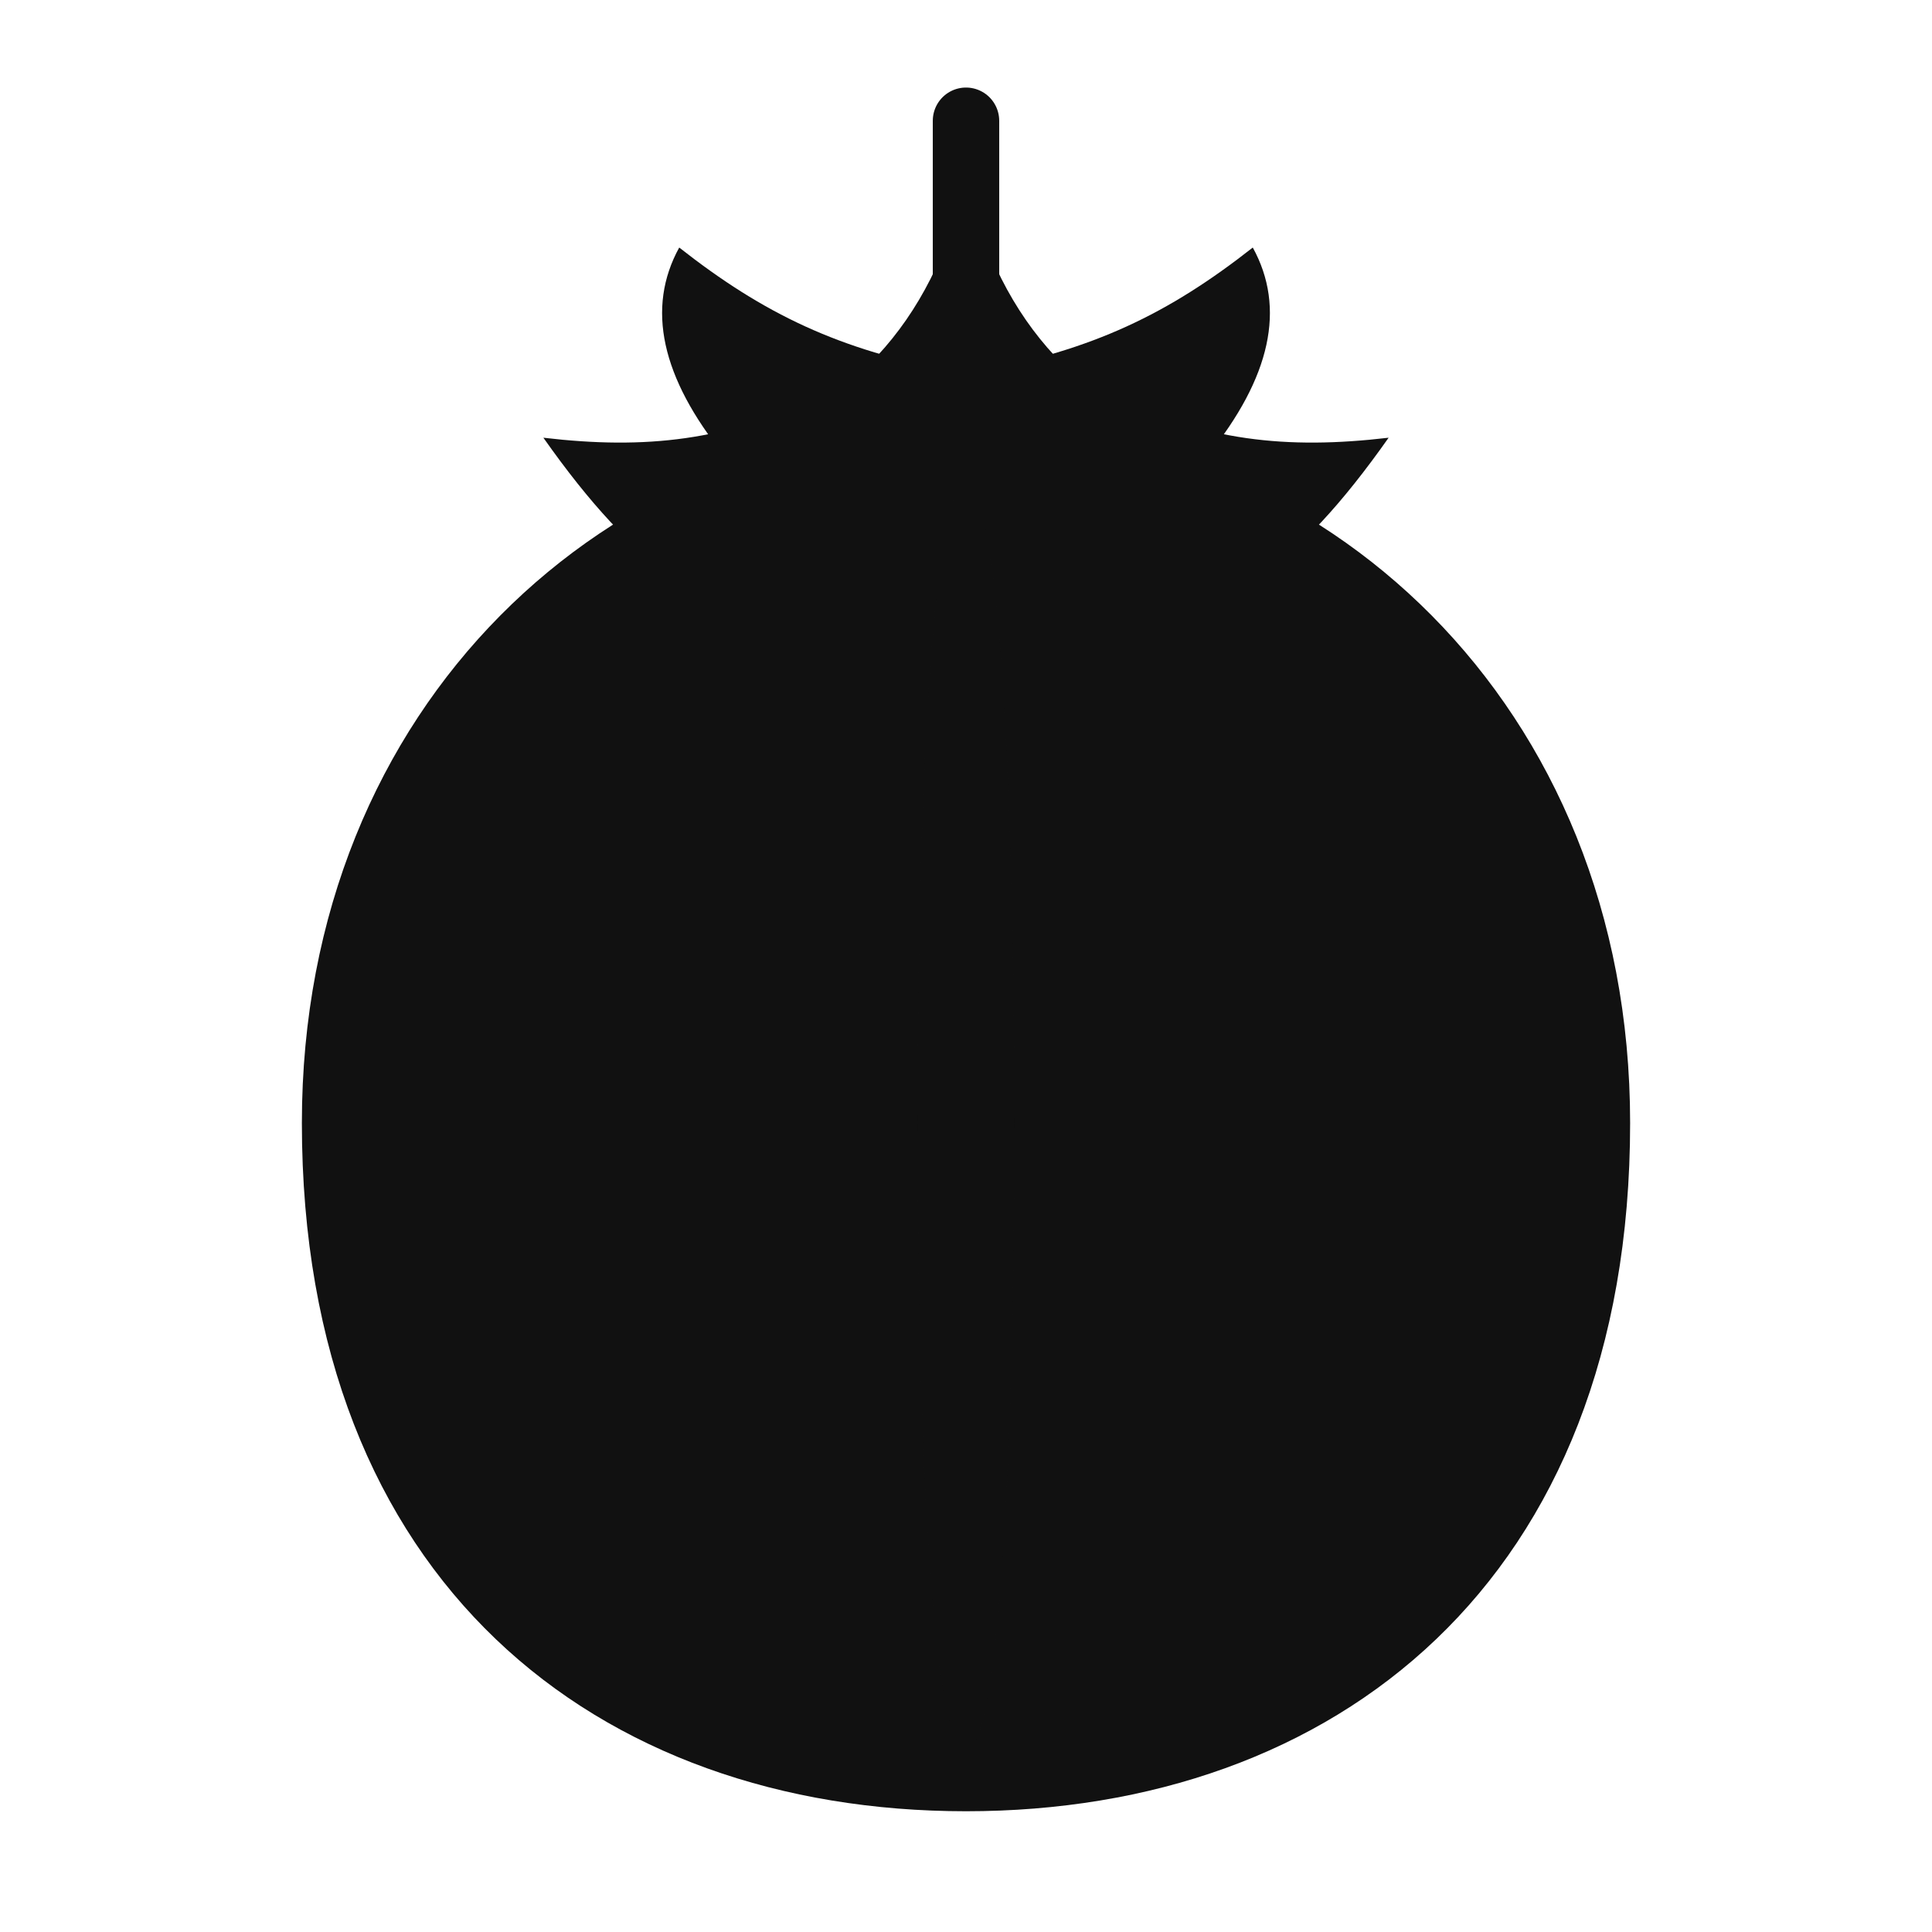
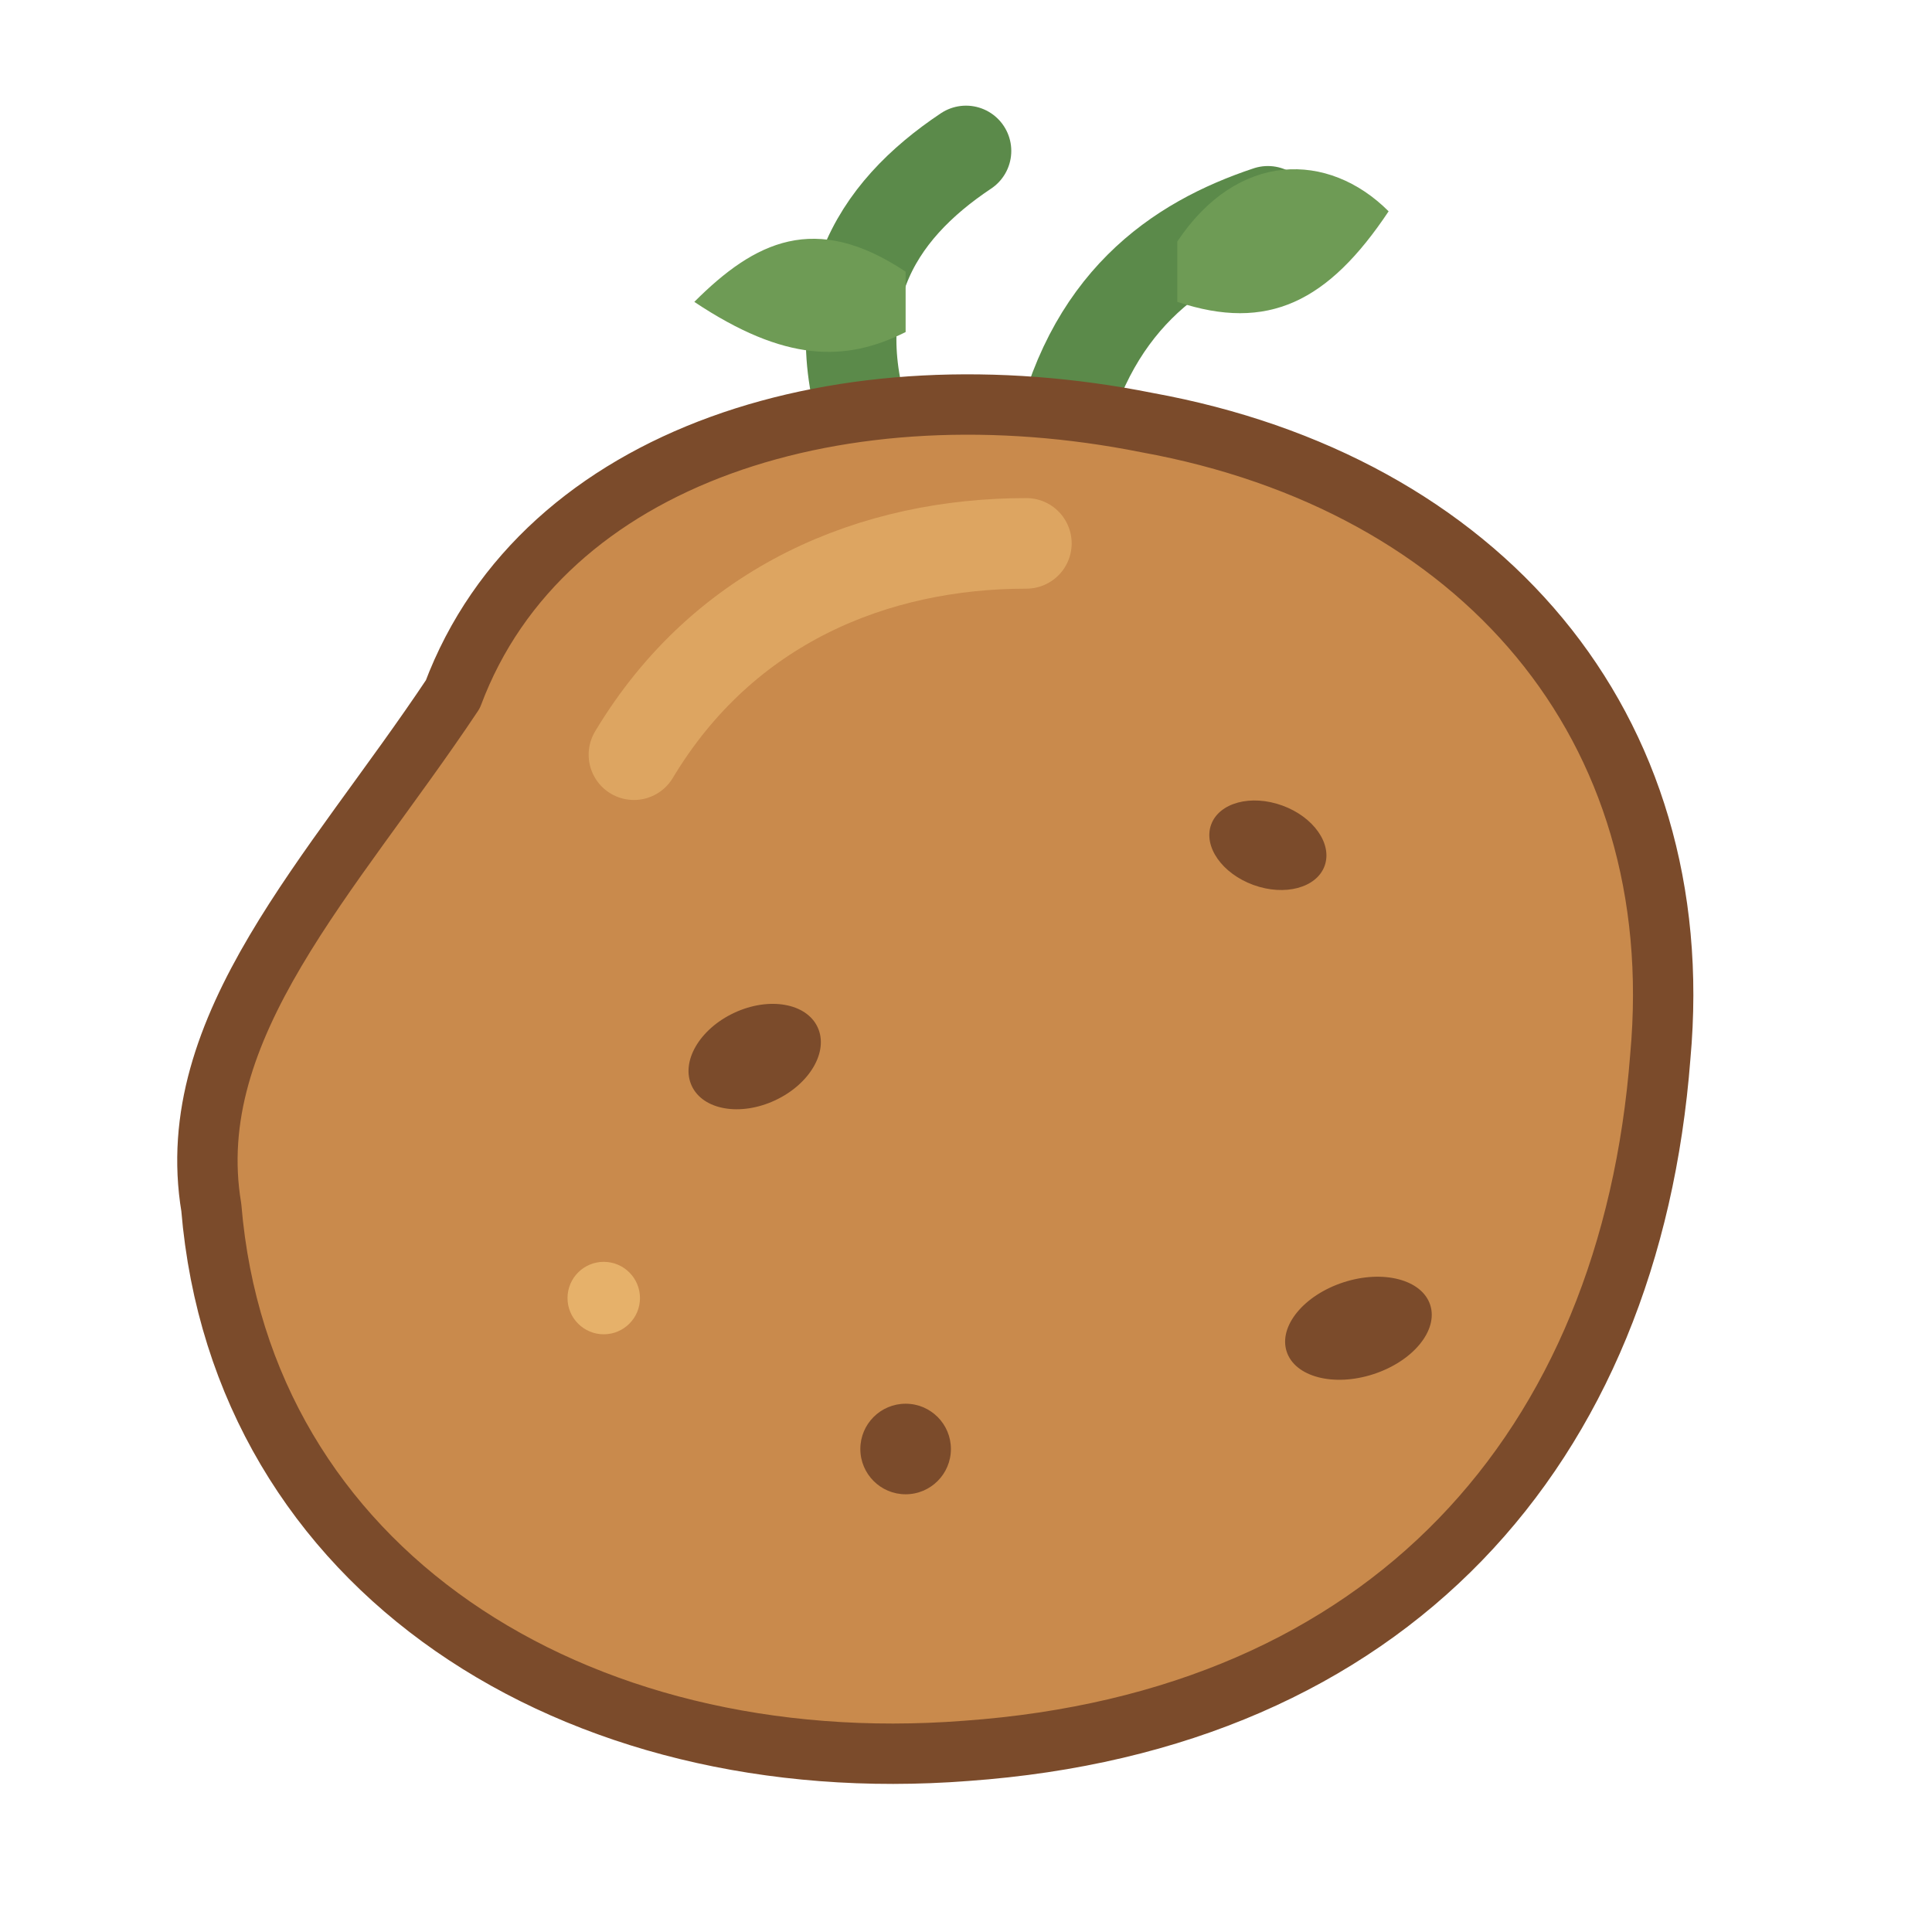
- <svg xmlns="http://www.w3.org/2000/svg" viewBox="0 0 64 64" fill="none" role="img" aria-label="番茄">
-   <path fill="#111111" d="M32 14c11.8 0 22 9.3 22 23.2C54 52.4 44.2 60 32 60S10 52.4 10 37.2C10 23.3 20.2 14 32 14Z" />
-   <path fill="#111111" d="M32 16c.9 0 1.6 7.8 1.6 21.2S32.9 58 32 58s-1.6-7.2-1.6-20.8S31.1 16 32 16Z" opacity=".18" />
-   <path fill="#111111" d="M32 6c1.2 4.8 3.8 7.6 8.6 9.2-3.2 1.1-5.7 1.3-8.6 1.3-2.9 0-5.4-.2-8.6-1.3C28.2 13.6 30.8 10.8 32 6Z" />
-   <path fill="#111111" d="M22.5 8.2c2.8 2.2 5.3 3.4 9.1 4.1-2.4 1.8-4.7 2.5-7.6 2.8-2.1-2.6-2.6-4.9-1.5-6.9Z" />
-   <path fill="#111111" d="M41.5 8.2c-2.8 2.2-5.3 3.4-9.1 4.1 2.4 1.8 4.7 2.5 7.6 2.8 2.1-2.6 2.6-4.9 1.5-6.9Z" />
-   <path fill="#111111" d="M18 14.5c3.4.4 6.1.1 9.2-1.4-1.1 2.6-1.3 4.9-.5 7.6-3.2-.3-5.6-1.8-8.7-6.2Z" />
-   <path fill="#111111" d="M46 14.5c-3.4.4-6.1.1-9.2-1.4 1.1 2.6 1.3 4.9.5 7.6 3.2-.3 5.6-1.8 8.7-6.2Z" />
-   <path fill="#111111" stroke="#111111" stroke-linecap="round" stroke-width="2.2" d="M32 4v8.5" />
+ <svg xmlns="http://www.w3.org/2000/svg" viewBox="0 0 64 64" fill="none" role="img" aria-label="土豆">
+   <path d="M29 15c-2-5 0-8 3-10M35 15c1-5 4-7 7-8" stroke="#5B8A4A" stroke-linecap="round" stroke-width="3" />
+   <path d="M30 9c-3-2-5-1-7 1 3 2 5 2 7 1M39 8c2-3 5-3 7-1-2 3-4 4-7 3" fill="#6E9B55" />
+   <path d="M15 23c3-8 13-11 23-9 11 2 18 10 17 21-1 13-9 22-23 23-13 1-24-6-25-18-1-6 4-11 8-17Z" fill="#C98A4C" stroke="#7B4B2B" stroke-linejoin="round" stroke-width="2" />
+   <path d="M21 25c3-5 8-7 13-7" stroke="#E6B16A" stroke-linecap="round" stroke-width="3" opacity=".7" />
+   <ellipse cx="25" cy="35" rx="2.3" ry="1.6" fill="#7B4B2B" transform="rotate(-25 25 35)" />
+   <ellipse cx="42" cy="28" rx="2" ry="1.4" fill="#7B4B2B" transform="rotate(20 42 28)" />
+   <ellipse cx="45" cy="44" rx="2.5" ry="1.6" fill="#7B4B2B" transform="rotate(-18 45 44)" />
+   <circle cx="30" cy="48" r="1.5" fill="#7B4B2B" />
+   <circle cx="20" cy="43" r="1.2" fill="#E6B16A" />
</svg>
